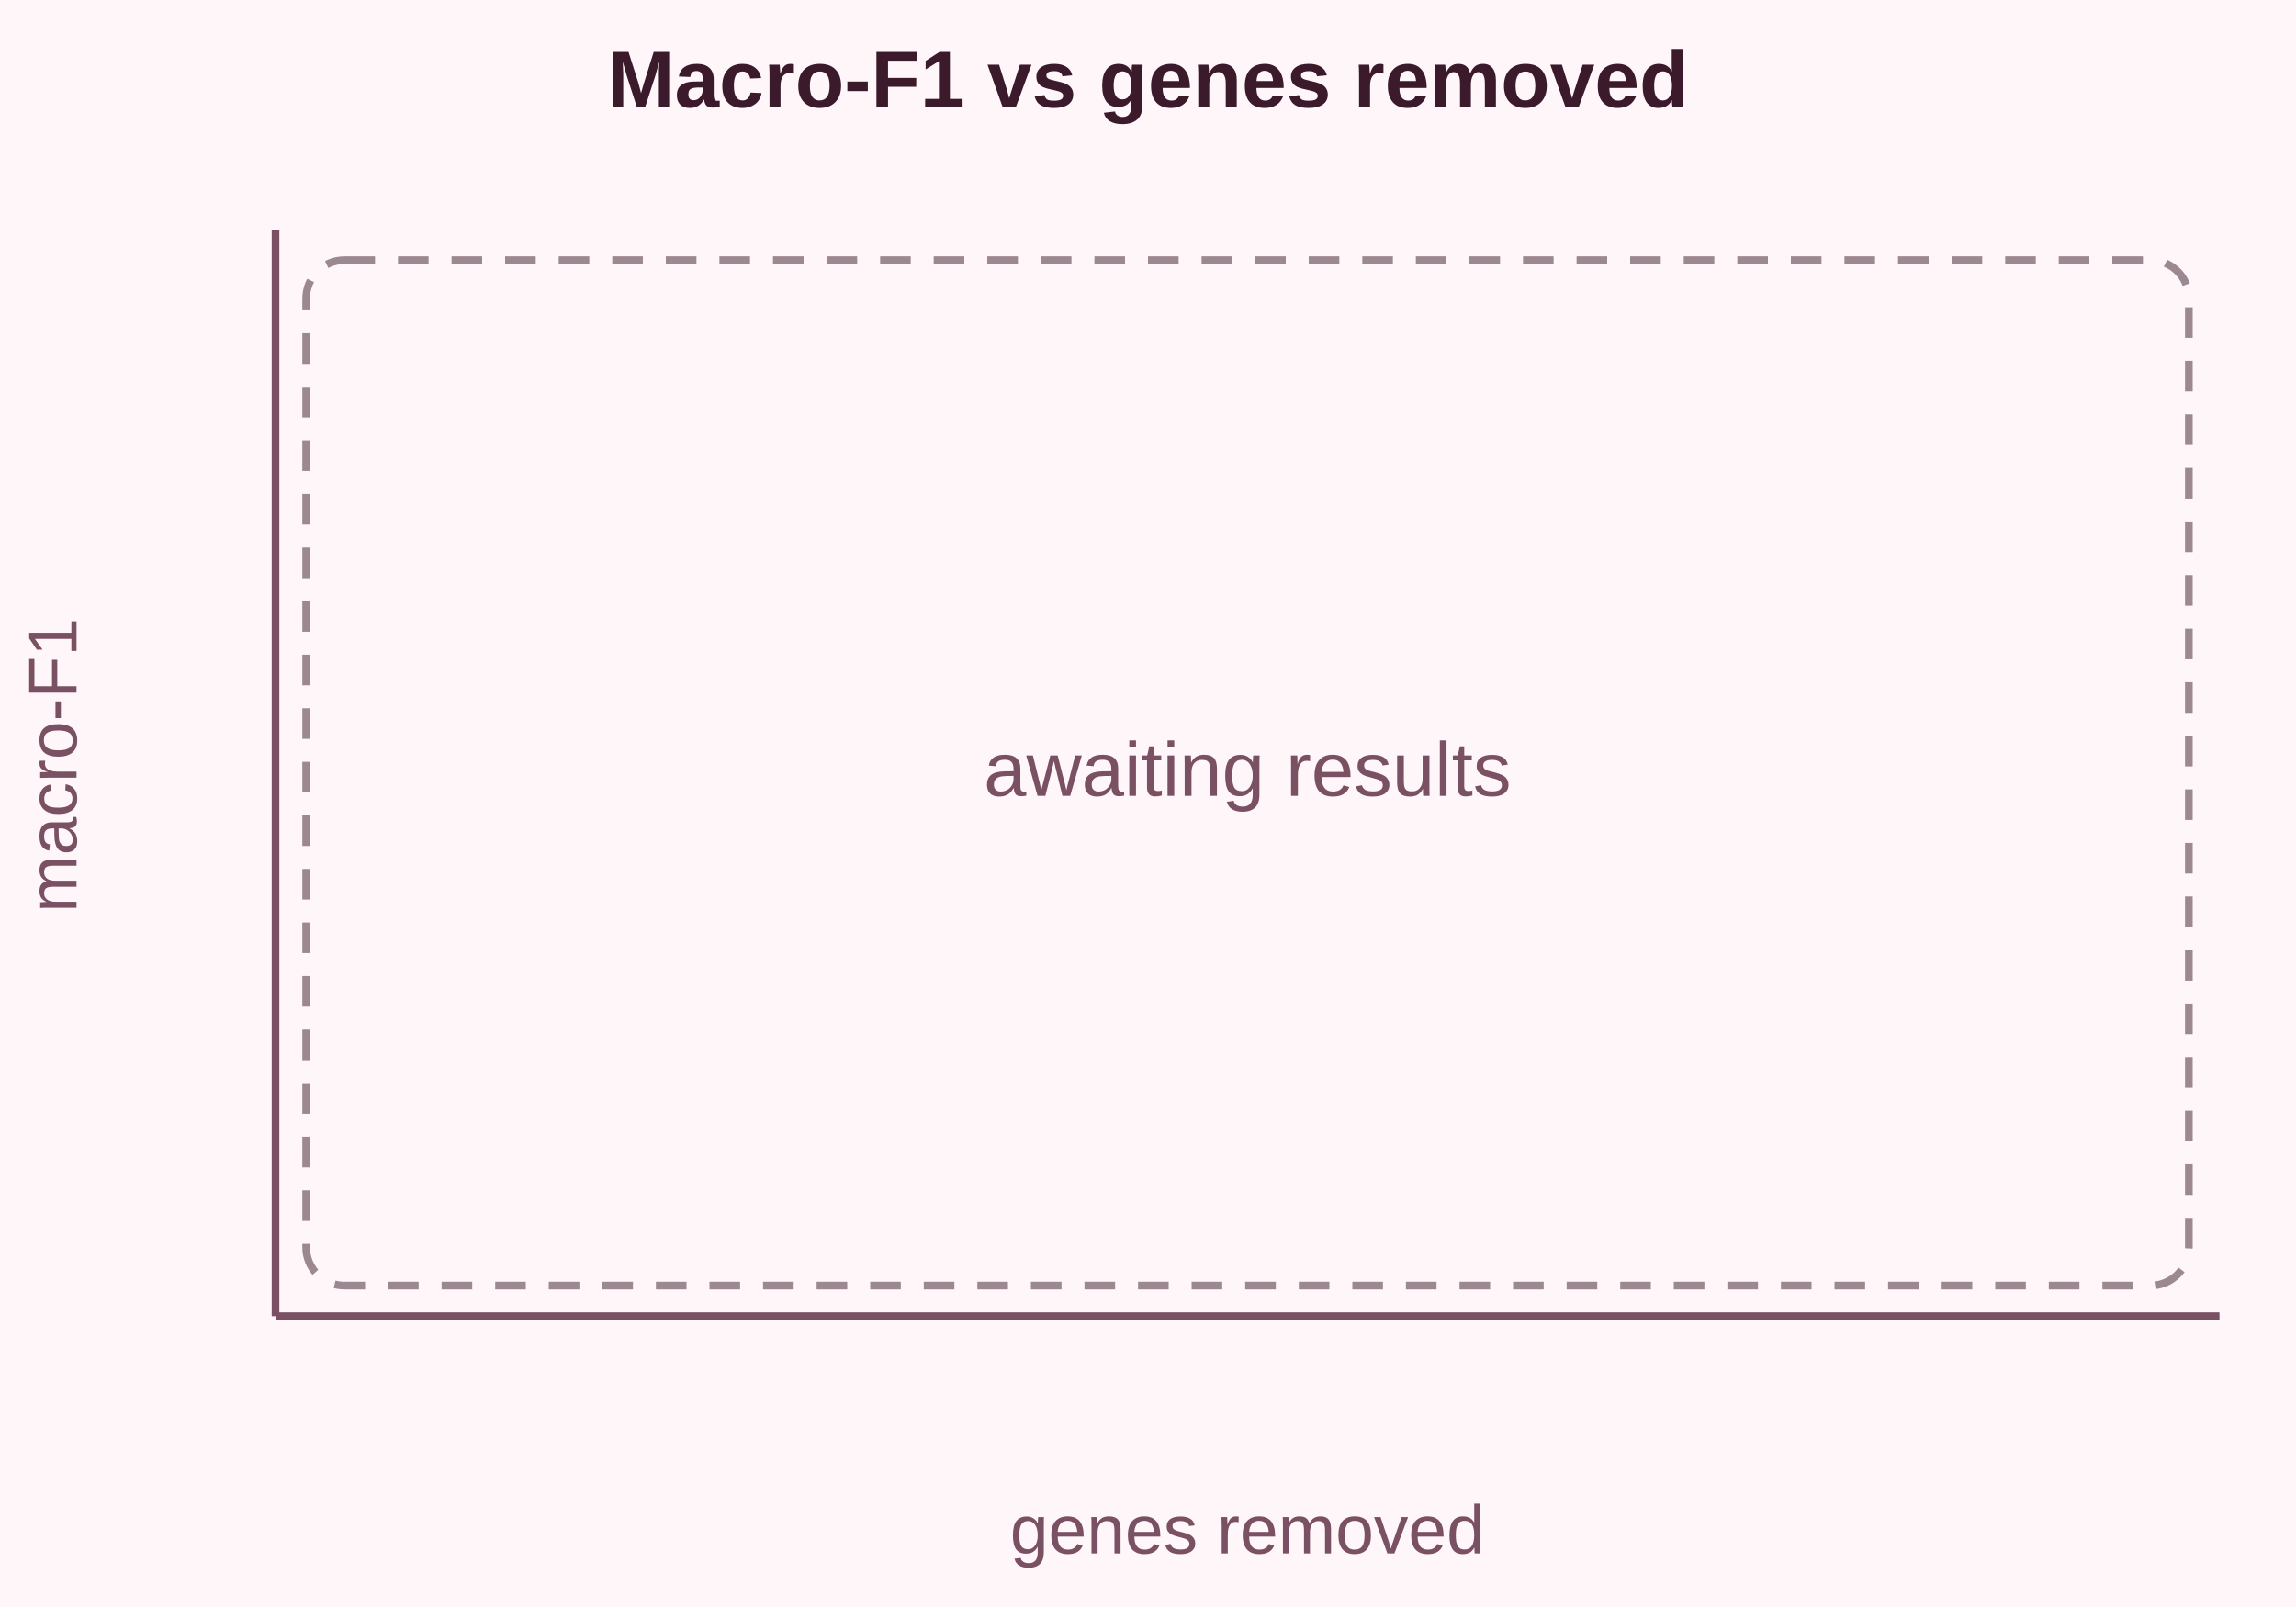
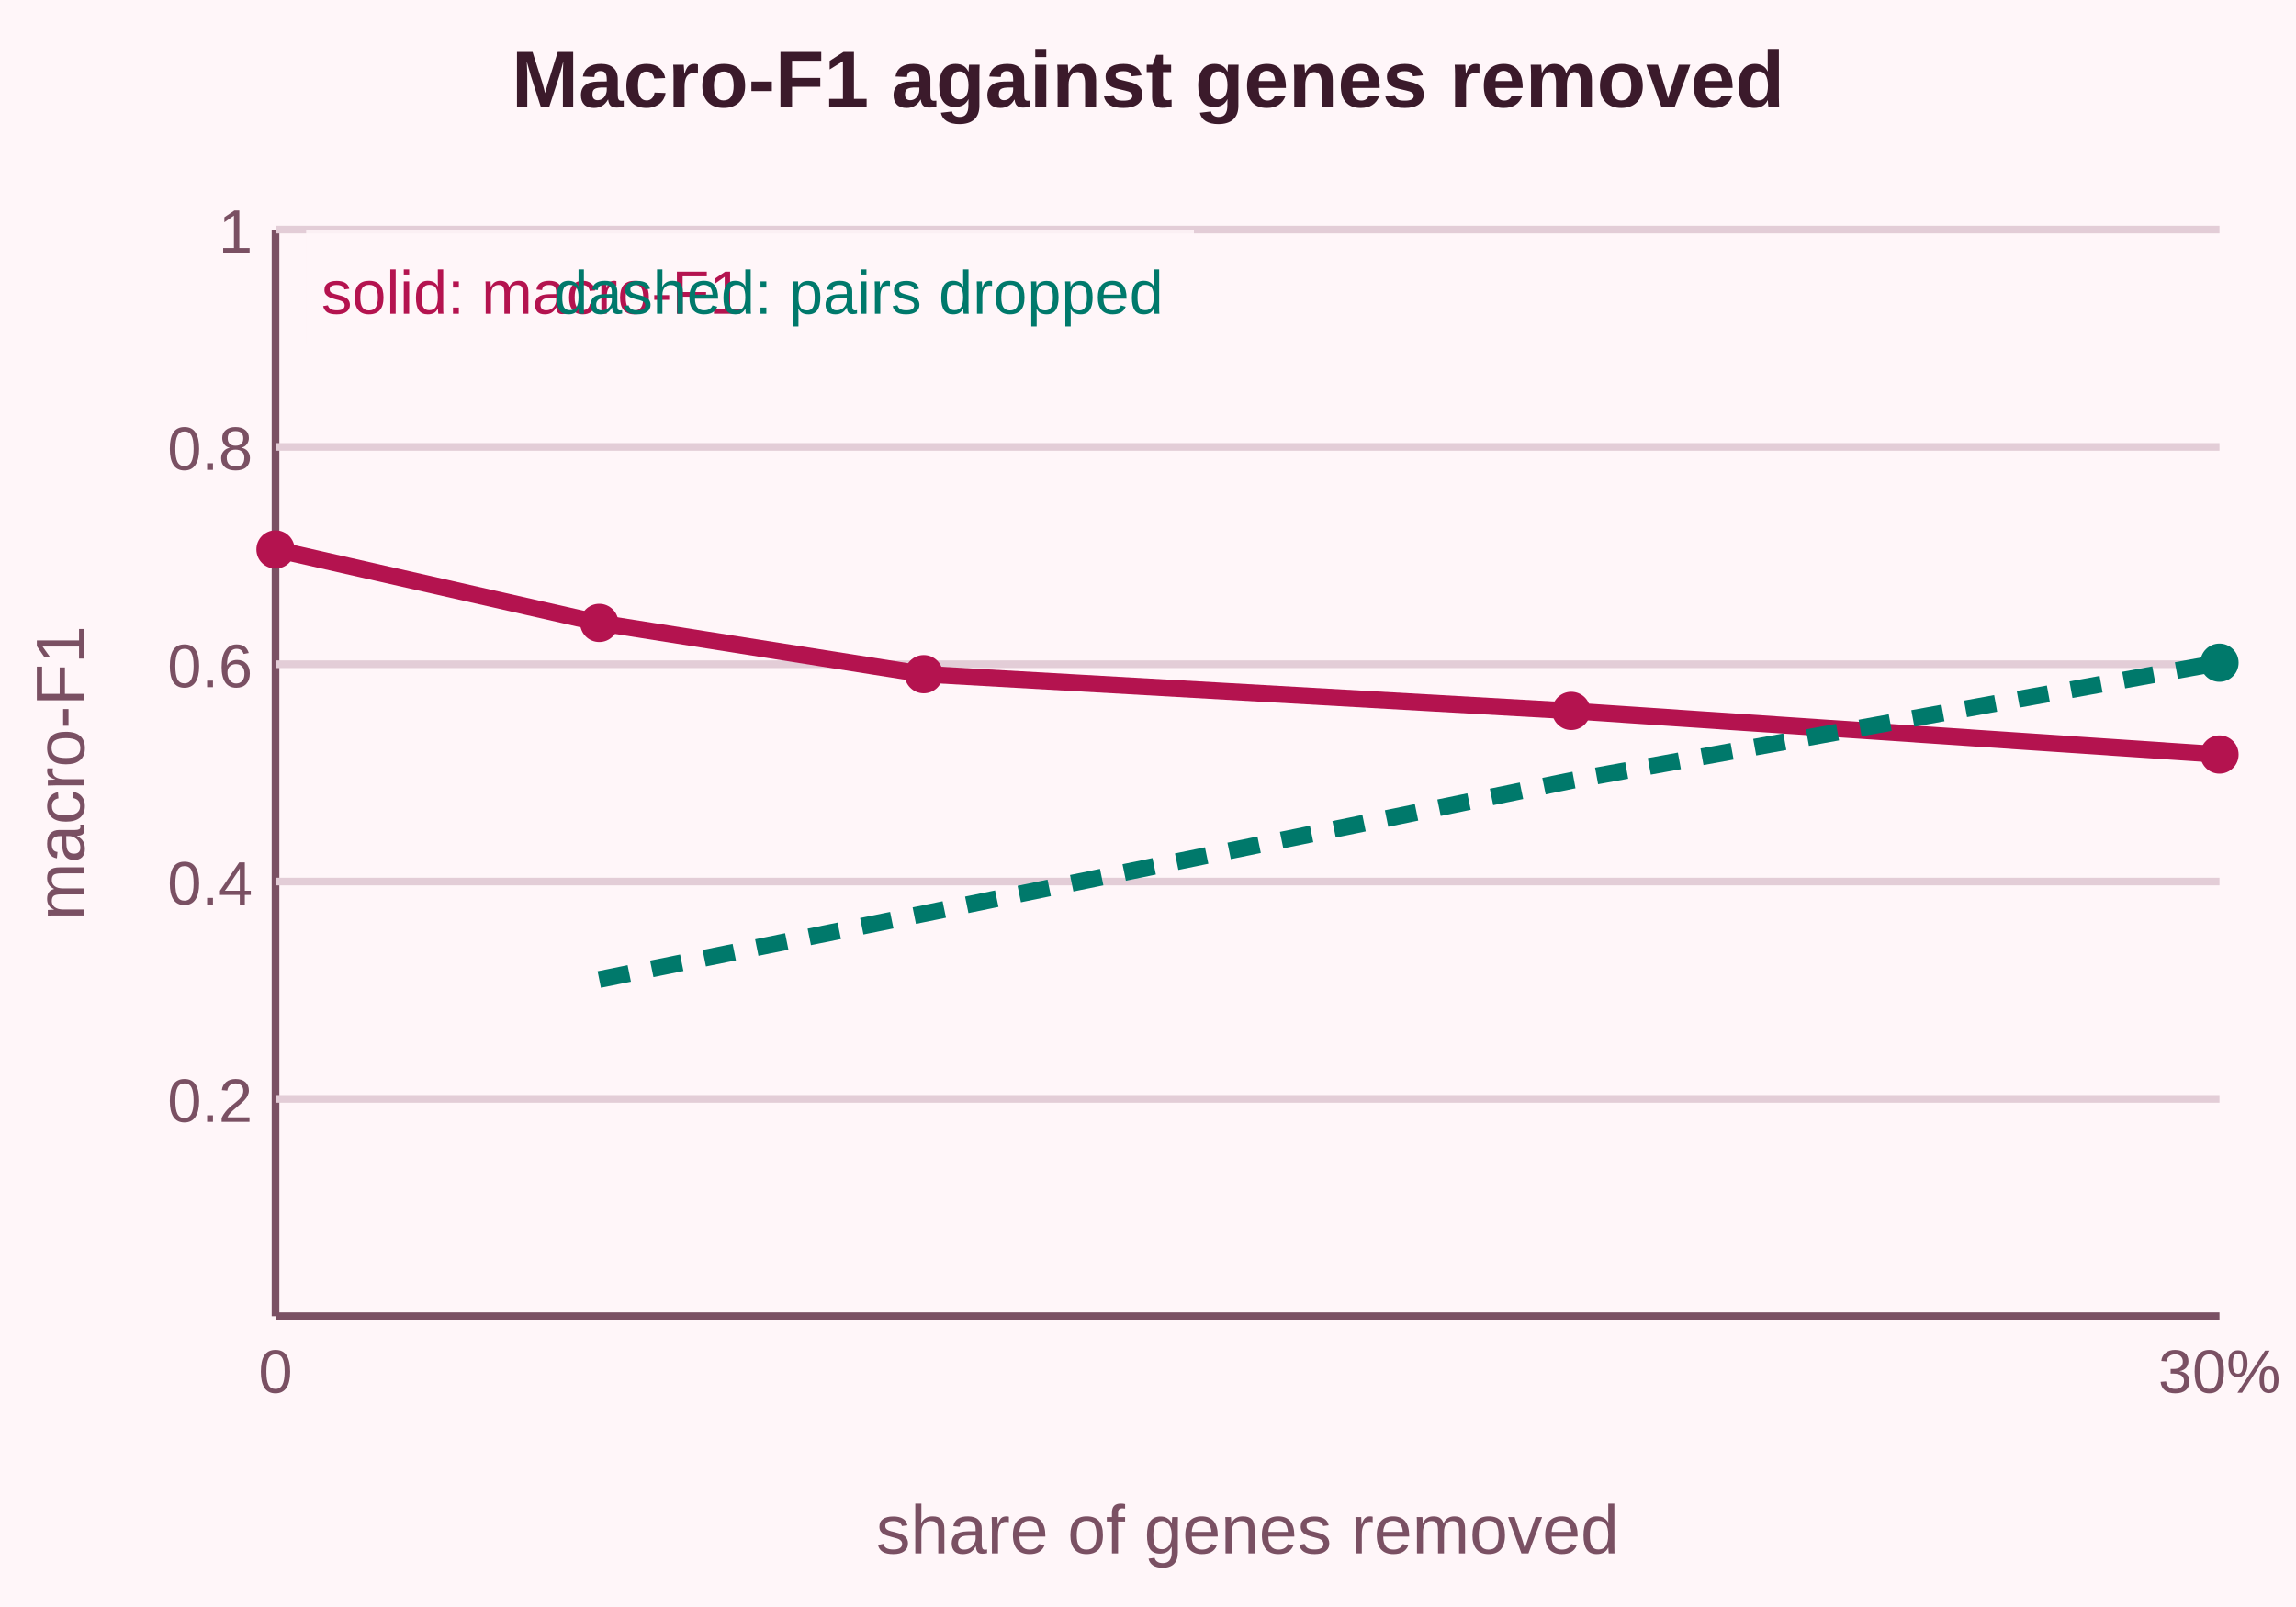
<svg xmlns="http://www.w3.org/2000/svg" viewBox="0 0 300 210" width="900" height="630" font-family="Arial,sans-serif">
  <rect width="300" height="210" fill="#fff6f9" />
-   <text x="150" y="14" fill="#3b1a2b" font-weight="bold" text-anchor="middle" font-size="10.5">Macro-F1 vs genes removed</text>
-   <line stroke="#7a5063" x1="36" y1="172" x2="290" y2="172" />
-   <line stroke="#7a5063" x1="36" y1="172" x2="36" y2="30" />
-   <text x="163" y="203" fill="#7a5063" text-anchor="middle" font-size="9">genes removed</text>
-   <text x="10" y="100" fill="#7a5063" text-anchor="middle" font-size="9" transform="rotate(-90 10 100)">macro-F1</text>
-   <rect fill="none" stroke="#3b1a2b" stroke-dasharray="4 3" stroke-opacity="0.5" rx="5" x="40" y="34" width="246" height="134" />
-   <text x="163" y="104" fill="#7a5063" text-anchor="middle" font-size="10">awaiting results</text>
+   <text x="150.0" y="14.0" font-size="10.5" text-anchor="middle" fill="#3b1a2b" font-weight="bold">Macro-F1 against genes removed</text>
+   <line x1="36.0" y1="172.0" x2="290.0" y2="172.0" stroke="#7a5063" stroke-width="1" />
+   <line x1="36.0" y1="172.0" x2="36.0" y2="30.0" stroke="#7a5063" stroke-width="1" />
+   <text x="163.0" y="203.0" font-size="9" text-anchor="middle" fill="#7a5063">share of genes removed</text>
+   <text x="11.0" y="101.0" font-size="9" text-anchor="middle" fill="#7a5063" transform="rotate(-90 11.0 101.0)">macro-F1</text>
+   <line x1="36.0" y1="143.6" x2="290.0" y2="143.6" stroke="#e3cdd7" stroke-width="1" />
+   <text x="33.0" y="146.6" font-size="8" text-anchor="end" fill="#7a5063">0.2</text>
+   <line x1="36.0" y1="115.2" x2="290.0" y2="115.2" stroke="#e3cdd7" stroke-width="1" />
+   <text x="33.0" y="118.2" font-size="8" text-anchor="end" fill="#7a5063">0.4</text>
+   <line x1="36.0" y1="86.8" x2="290.0" y2="86.8" stroke="#e3cdd7" stroke-width="1" />
+   <text x="33.0" y="89.8" font-size="8" text-anchor="end" fill="#7a5063">0.6</text>
+   <line x1="36.0" y1="58.4" x2="290.0" y2="58.4" stroke="#e3cdd7" stroke-width="1" />
+   <text x="33.0" y="61.4" font-size="8" text-anchor="end" fill="#7a5063">0.8</text>
+   <line x1="36.0" y1="30.0" x2="290.0" y2="30.0" stroke="#e3cdd7" stroke-width="1" />
+   <text x="33.0" y="33.0" font-size="8" text-anchor="end" fill="#7a5063">1</text>
+   <text x="36.0" y="182.0" font-size="8" text-anchor="middle" fill="#7a5063">0</text>
+   <text x="290.0" y="182.0" font-size="8" text-anchor="middle" fill="#7a5063">30%</text>
+   <polyline points="36.0,71.8 78.3,81.4 120.7,88.1 205.3,92.9 290.0,98.6" fill="none" stroke="#b4134f" stroke-width="2.2" />
+   <circle cx="36.0" cy="71.8" r="2.5" fill="#b4134f" />
+   <circle cx="78.3" cy="81.4" r="2.5" fill="#b4134f" />
+   <circle cx="120.7" cy="88.1" r="2.5" fill="#b4134f" />
+   <circle cx="205.3" cy="92.9" r="2.5" fill="#b4134f" />
+   <circle cx="290.0" cy="98.6" r="2.5" fill="#b4134f" />
+   <polyline points="78.3,128.0 120.7,119.4 205.3,102.0 290.0,86.6" fill="none" stroke="#00796b" stroke-width="2.2" stroke-dasharray="4 3" />
+   <circle cx="290.0" cy="86.6" r="2.5" fill="#00796b" />
+   <rect x="40.0" y="30.0" width="116.0" height="15.0" fill="#fff6f9" fill-opacity="0.850" />
+   <text x="42.0" y="41.0" font-size="8" text-anchor="start" fill="#b4134f">solid: macro-F1</text>
+   <text x="152.0" y="41.0" font-size="8" text-anchor="end" fill="#00796b">dashed: pairs dropped</text>
</svg>
